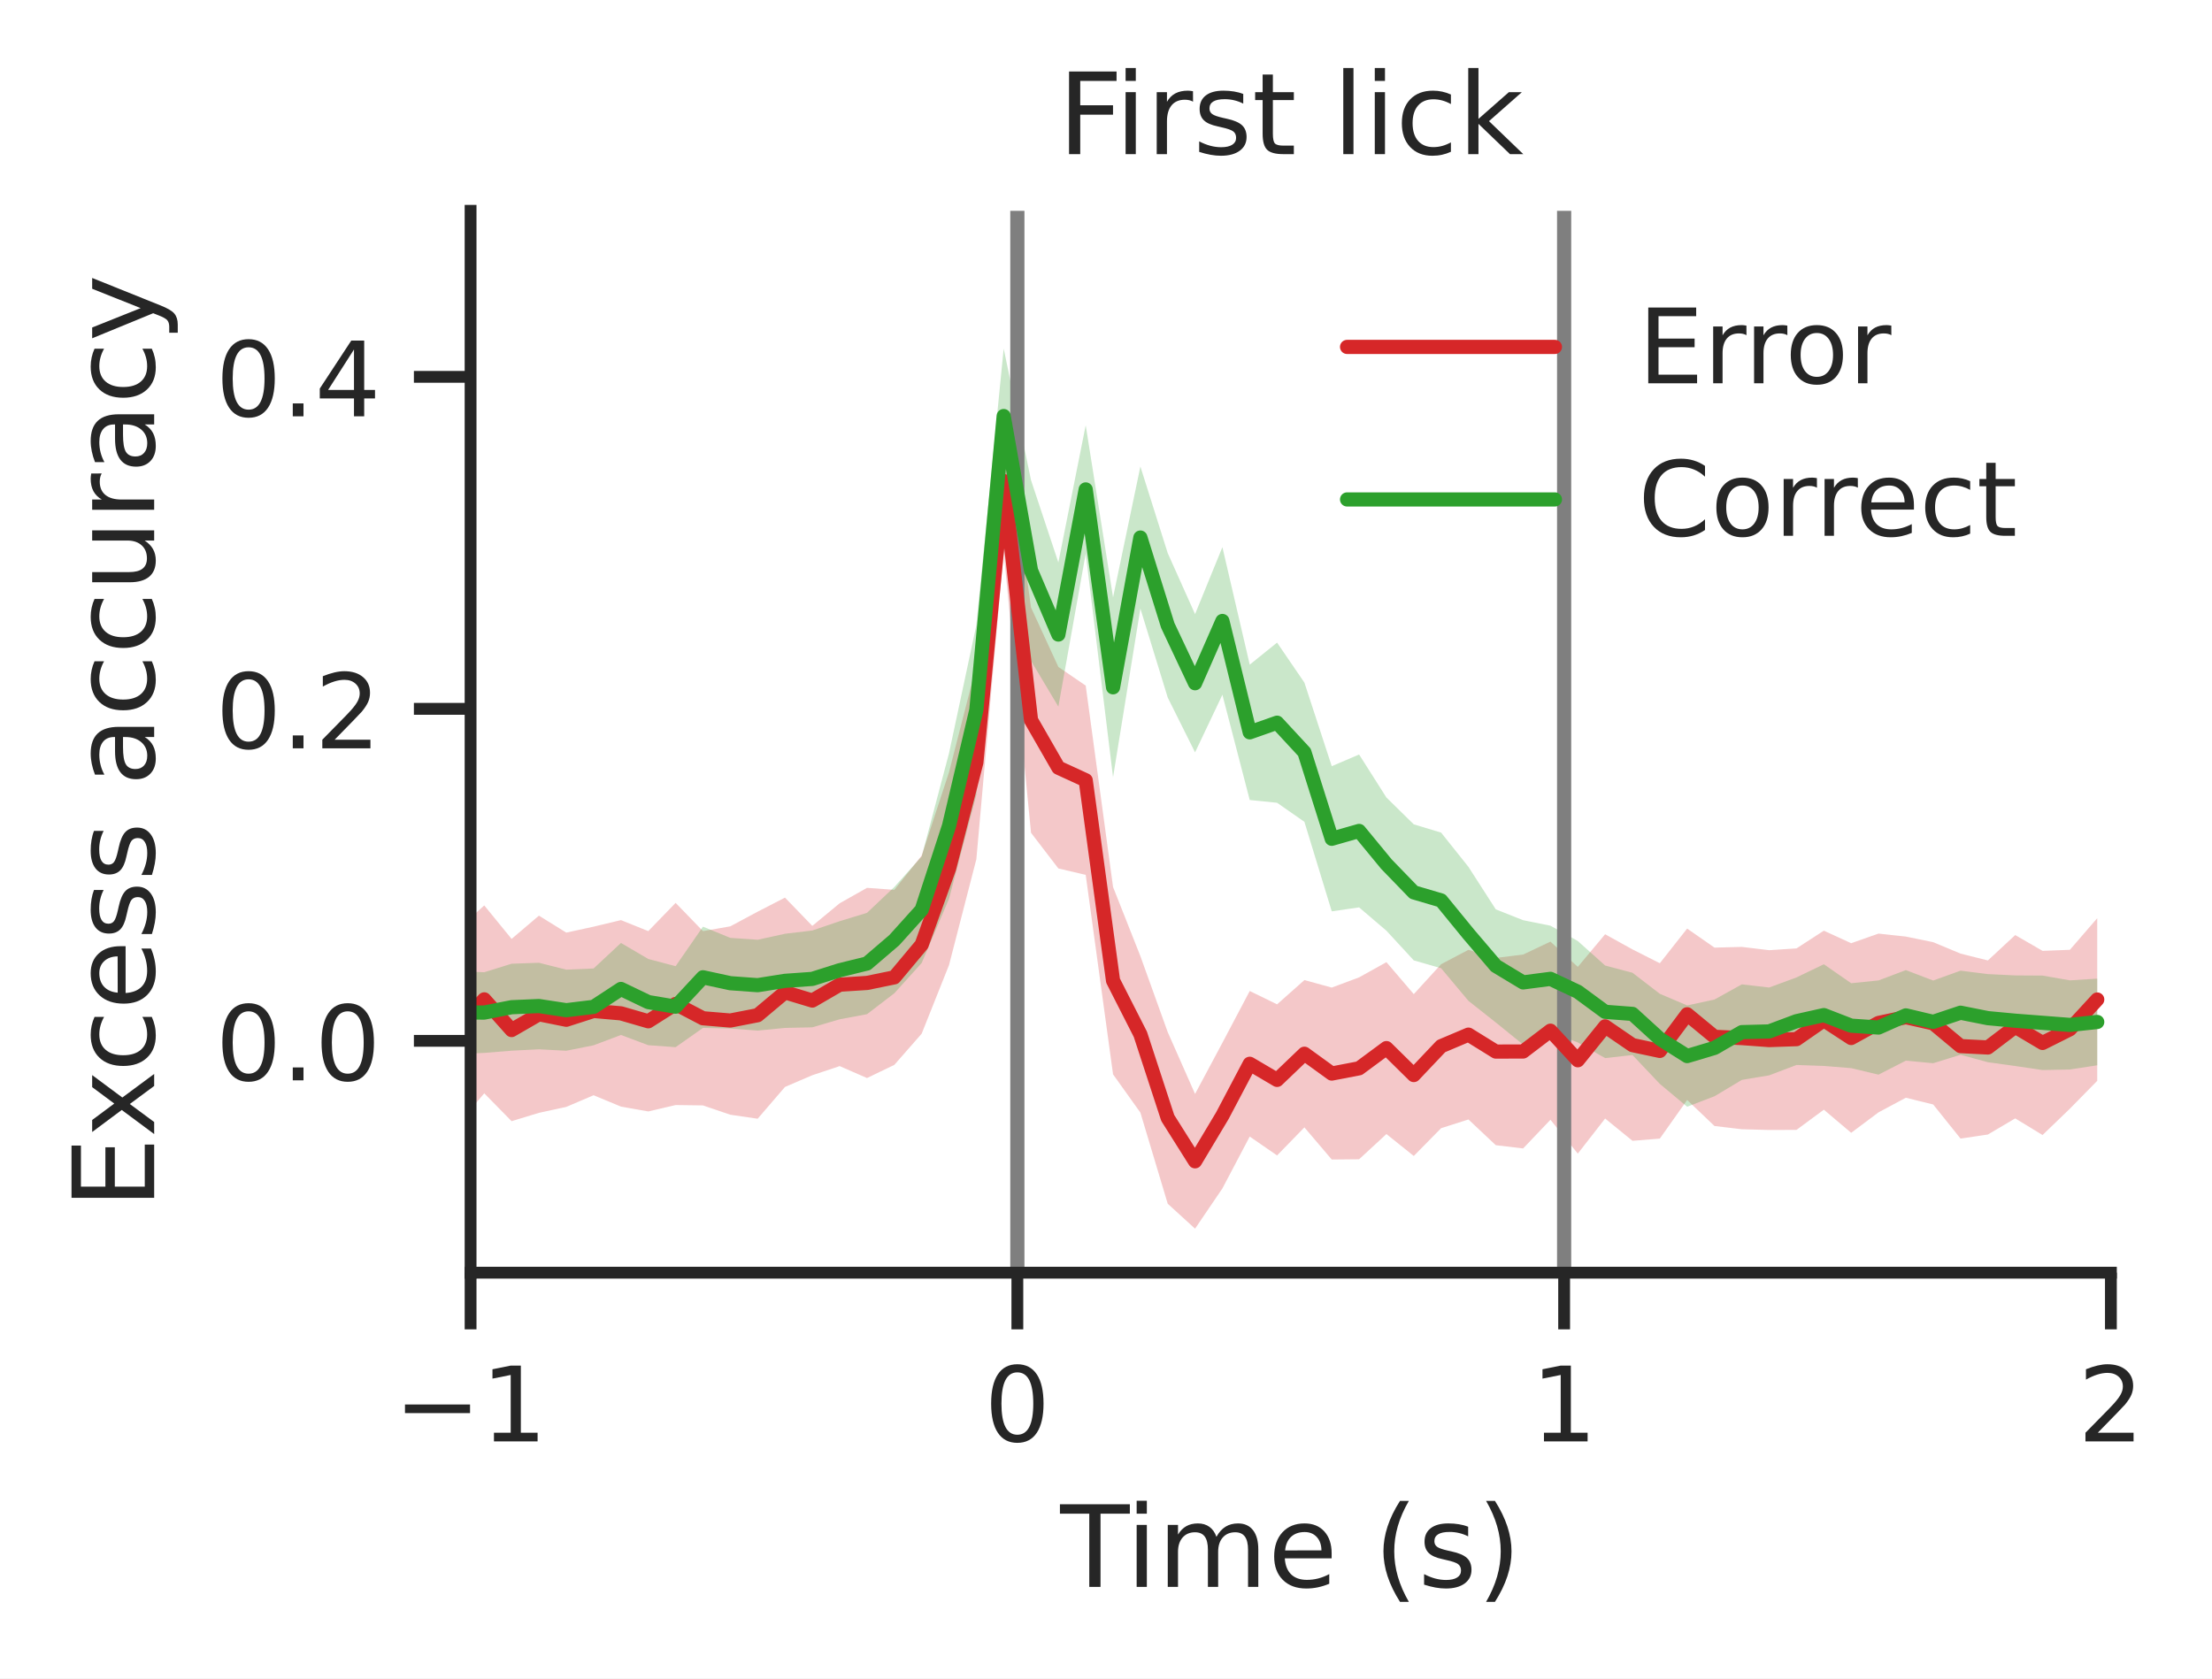
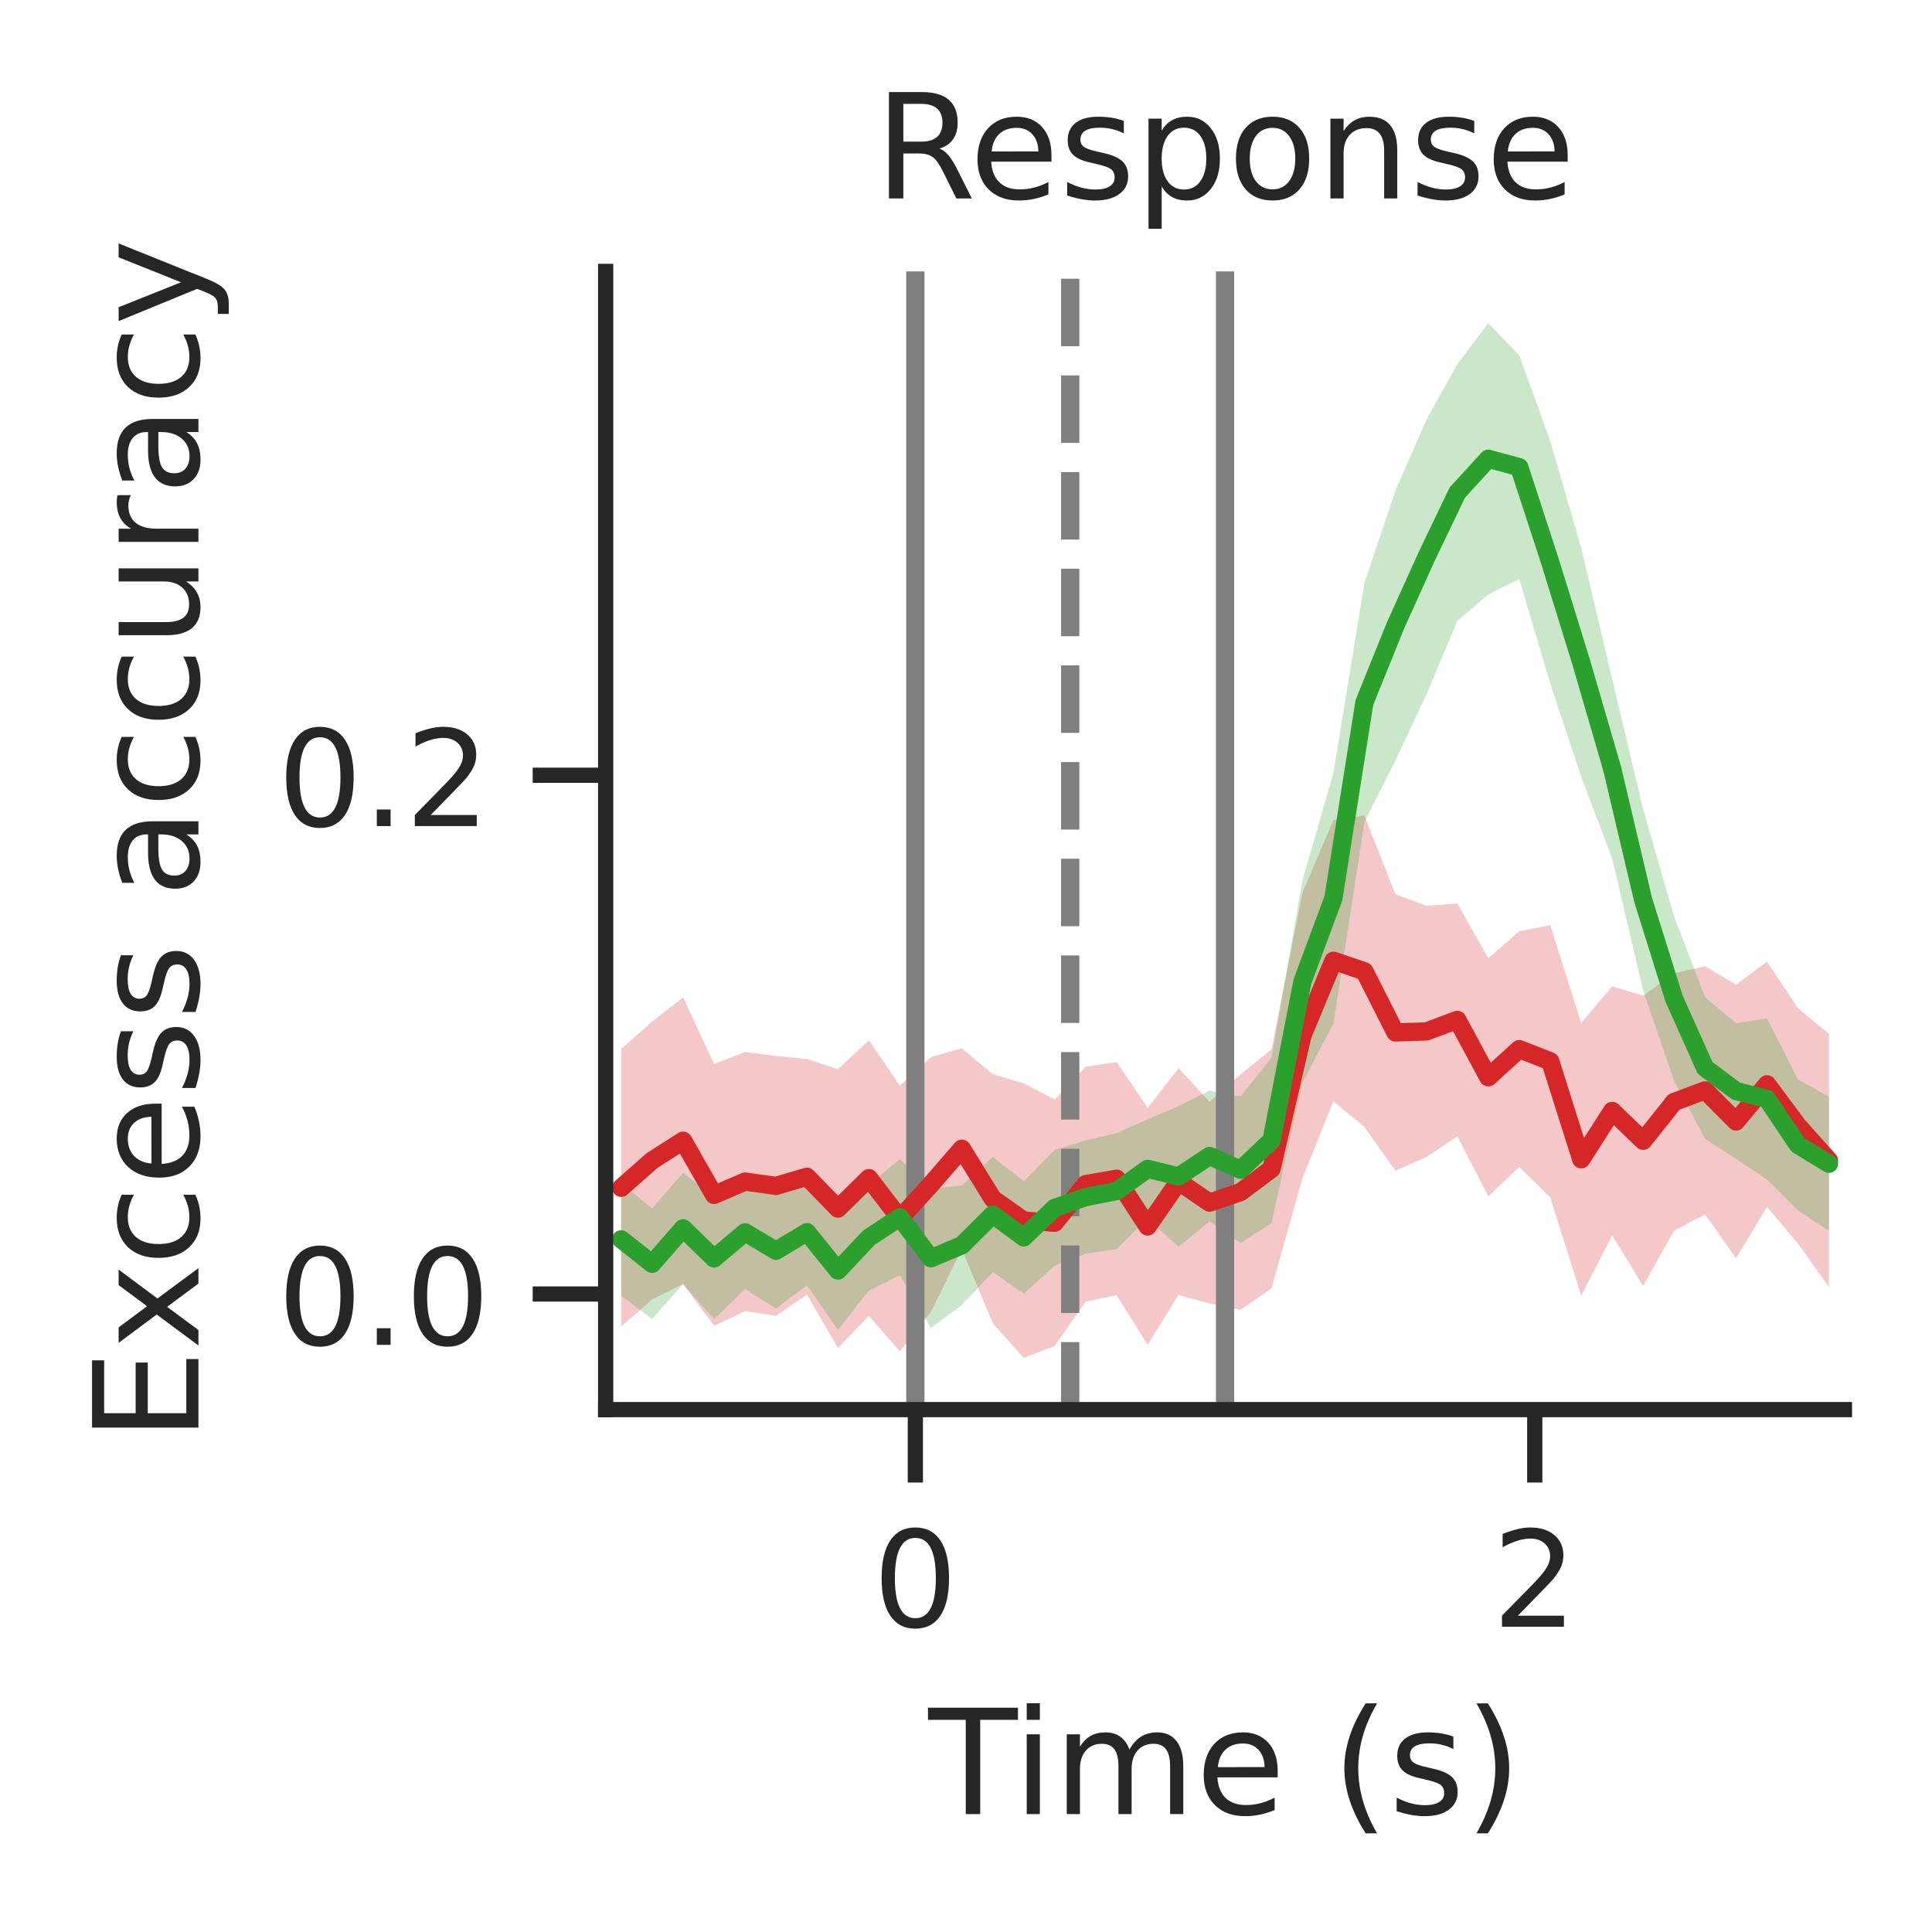
- <svg xmlns="http://www.w3.org/2000/svg" xmlns:xlink="http://www.w3.org/1999/xlink" width="234.12pt" height="177.69pt" viewBox="0 0 234.12 177.69" version="1.1">
+ <svg xmlns="http://www.w3.org/2000/svg" xmlns:xlink="http://www.w3.org/1999/xlink" width="158.88pt" height="158.88pt" viewBox="0 0 158.88 158.88" version="1.1">
  <defs>
    <style type="text/css">*{stroke-linejoin: round; stroke-linecap: butt}</style>
  </defs>
  <g id="figure_1">
    <g id="patch_1">
-       <path d="M 0 177.69  L 234.12 177.69  L 234.12 0  L 0 0  z " style="fill: #ffffff" />
+       <path d="M 0 158.88  L 158.88 158.88  L 158.88 0  L 0 0  z " style="fill: #ffffff" />
    </g>
    <g id="axes_1">
      <g id="patch_2">
-         <path d="M 49.807 134.73  L 223.42 134.73  L 223.42 22.318  L 49.807 22.318  z " style="fill: #ffffff" />
+         <path d="M 49.807 115.92  L 151.68 115.92  L 151.68 22.318  L 49.807 22.318  z " style="fill: #ffffff" />
      </g>
      <g id="matplotlib.axis_1">
        <g id="xtick_1">
          <g id="line2d_1">
            <defs>
-               <path id="m050d7a0f7e" d="M 0 0  L 0 6  " style="stroke: #262626; stroke-width: 1.25" />
+               <path id="mf33f2aa236" d="M 0 0  L 0 6  " style="stroke: #262626; stroke-width: 1.25" />
            </defs>
            <g>
-               <use xlink:href="#m050d7a0f7e" x="49.807" y="134.73" style="fill: #262626; stroke: #262626; stroke-width: 1.25" />
+               <use xlink:href="#mf33f2aa236" x="75.275" y="115.92" style="fill: #262626; stroke: #262626; stroke-width: 1.25" />
            </g>
          </g>
          <g id="text_1">
-             <g style="fill: #262626" transform="translate(41.69898 152.5881) scale(0.11 -0.11)">
-               <defs>
-                 <path id="DejaVuSans-2212" d="M 678 2272  L 4684 2272  L 4684 1741  L 678 1741  L 678 2272  z " transform="scale(0.015625)" />
-                 <path id="DejaVuSans-31" d="M 794 531  L 1825 531  L 1825 4091  L 703 3866  L 703 4441  L 1819 4666  L 2450 4666  L 2450 531  L 3481 531  L 3481 0  L 794 0  L 794 531  z " transform="scale(0.015625)" />
-               </defs>
-               <use xlink:href="#DejaVuSans-2212" />
-               <use xlink:href="#DejaVuSans-31" transform="translate(83.78906 0)" />
-             </g>
-           </g>
-         </g>
-         <g id="xtick_2">
-           <g id="line2d_2">
-             <g>
-               <use xlink:href="#m050d7a0f7e" x="107.678" y="134.73" style="fill: #262626; stroke: #262626; stroke-width: 1.25" />
-             </g>
-           </g>
-           <g id="text_2">
-             <g style="fill: #262626" transform="translate(104.1788 152.5881) scale(0.11 -0.11)">
+             <g style="fill: #262626" transform="translate(71.7759 133.7781) scale(0.11 -0.11)">
              <defs>
                <path id="DejaVuSans-30" d="M 2034 4250  Q 1547 4250 1301 3770  Q 1056 3291 1056 2328  Q 1056 1369 1301 889  Q 1547 409 2034 409  Q 2525 409 2770 889  Q 3016 1369 3016 2328  Q 3016 3291 2770 3770  Q 2525 4250 2034 4250  z M 2034 4750  Q 2819 4750 3233 4129  Q 3647 3509 3647 2328  Q 3647 1150 3233 529  Q 2819 -91 2034 -91  Q 1250 -91 836 529  Q 422 1150 422 2328  Q 422 3509 836 4129  Q 1250 4750 2034 4750  z " transform="scale(0.015625)" />
              </defs>
              <use xlink:href="#DejaVuSans-30" />
            </g>
          </g>
        </g>
-         <g id="xtick_3">
-           <g id="line2d_3">
+         <g id="xtick_2">
+           <g id="line2d_2">
            <g>
-               <use xlink:href="#m050d7a0f7e" x="165.549" y="134.73" style="fill: #262626; stroke: #262626; stroke-width: 1.25" />
+               <use xlink:href="#mf33f2aa236" x="126.211" y="115.92" style="fill: #262626; stroke: #262626; stroke-width: 1.25" />
            </g>
          </g>
-           <g id="text_3">
-             <g style="fill: #262626" transform="translate(162.0498 152.5881) scale(0.11 -0.11)">
-               <use xlink:href="#DejaVuSans-31" />
-             </g>
-           </g>
-         </g>
-         <g id="xtick_4">
-           <g id="line2d_4">
-             <g>
-               <use xlink:href="#m050d7a0f7e" x="223.42" y="134.73" style="fill: #262626; stroke: #262626; stroke-width: 1.25" />
-             </g>
-           </g>
-           <g id="text_4">
-             <g style="fill: #262626" transform="translate(219.9208 152.5881) scale(0.11 -0.11)">
+           <g id="text_2">
+             <g style="fill: #262626" transform="translate(122.7121 133.7781) scale(0.11 -0.11)">
              <defs>
                <path id="DejaVuSans-32" d="M 1228 531  L 3431 531  L 3431 0  L 469 0  L 469 531  Q 828 903 1448 1529  Q 2069 2156 2228 2338  Q 2531 2678 2651 2914  Q 2772 3150 2772 3378  Q 2772 3750 2511 3984  Q 2250 4219 1831 4219  Q 1534 4219 1204 4116  Q 875 4013 500 3803  L 500 4441  Q 881 4594 1212 4672  Q 1544 4750 1819 4750  Q 2544 4750 2975 4387  Q 3406 4025 3406 3419  Q 3406 3131 3298 2873  Q 3191 2616 2906 2266  Q 2828 2175 2409 1742  Q 1991 1309 1228 531  z " transform="scale(0.015625)" />
              </defs>
              <use xlink:href="#DejaVuSans-32" />
            </g>
          </g>
        </g>
-         <g id="text_5">
-           <g style="fill: #262626" transform="translate(112.219 167.9939) scale(0.12 -0.12)">
+         <g id="text_3">
+           <g style="fill: #262626" transform="translate(76.34867 149.1839) scale(0.12 -0.12)">
            <defs>
              <path id="DejaVuSans-54" d="M -19 4666  L 3928 4666  L 3928 4134  L 2272 4134  L 2272 0  L 1638 0  L 1638 4134  L -19 4134  L -19 4666  z " transform="scale(0.015625)" />
              <path id="DejaVuSans-69" d="M 603 3500  L 1178 3500  L 1178 0  L 603 0  L 603 3500  z M 603 4863  L 1178 4863  L 1178 4134  L 603 4134  L 603 4863  z " transform="scale(0.015625)" />
              <path id="DejaVuSans-6d" d="M 3328 2828  Q 3544 3216 3844 3400  Q 4144 3584 4550 3584  Q 5097 3584 5394 3201  Q 5691 2819 5691 2113  L 5691 0  L 5113 0  L 5113 2094  Q 5113 2597 4934 2840  Q 4756 3084 4391 3084  Q 3944 3084 3684 2787  Q 3425 2491 3425 1978  L 3425 0  L 2847 0  L 2847 2094  Q 2847 2600 2669 2842  Q 2491 3084 2119 3084  Q 1678 3084 1418 2786  Q 1159 2488 1159 1978  L 1159 0  L 581 0  L 581 3500  L 1159 3500  L 1159 2956  Q 1356 3278 1631 3431  Q 1906 3584 2284 3584  Q 2666 3584 2933 3390  Q 3200 3197 3328 2828  z " transform="scale(0.015625)" />
              <path id="DejaVuSans-65" d="M 3597 1894  L 3597 1613  L 953 1613  Q 991 1019 1311 708  Q 1631 397 2203 397  Q 2534 397 2845 478  Q 3156 559 3463 722  L 3463 178  Q 3153 47 2828 -22  Q 2503 -91 2169 -91  Q 1331 -91 842 396  Q 353 884 353 1716  Q 353 2575 817 3079  Q 1281 3584 2069 3584  Q 2775 3584 3186 3129  Q 3597 2675 3597 1894  z M 3022 2063  Q 3016 2534 2758 2815  Q 2500 3097 2075 3097  Q 1594 3097 1305 2825  Q 1016 2553 972 2059  L 3022 2063  z " transform="scale(0.015625)" />
              <path id="DejaVuSans-20" transform="scale(0.015625)" />
              <path id="DejaVuSans-28" d="M 1984 4856  Q 1566 4138 1362 3434  Q 1159 2731 1159 2009  Q 1159 1288 1364 580  Q 1569 -128 1984 -844  L 1484 -844  Q 1016 -109 783 600  Q 550 1309 550 2009  Q 550 2706 781 3412  Q 1013 4119 1484 4856  L 1984 4856  z " transform="scale(0.015625)" />
              <path id="DejaVuSans-73" d="M 2834 3397  L 2834 2853  Q 2591 2978 2328 3040  Q 2066 3103 1784 3103  Q 1356 3103 1142 2972  Q 928 2841 928 2578  Q 928 2378 1081 2264  Q 1234 2150 1697 2047  L 1894 2003  Q 2506 1872 2764 1633  Q 3022 1394 3022 966  Q 3022 478 2636 193  Q 2250 -91 1575 -91  Q 1294 -91 989 -36  Q 684 19 347 128  L 347 722  Q 666 556 975 473  Q 1284 391 1588 391  Q 1994 391 2212 530  Q 2431 669 2431 922  Q 2431 1156 2273 1281  Q 2116 1406 1581 1522  L 1381 1569  Q 847 1681 609 1914  Q 372 2147 372 2553  Q 372 3047 722 3315  Q 1072 3584 1716 3584  Q 2034 3584 2315 3537  Q 2597 3491 2834 3397  z " transform="scale(0.015625)" />
              <path id="DejaVuSans-29" d="M 513 4856  L 1013 4856  Q 1481 4119 1714 3412  Q 1947 2706 1947 2009  Q 1947 1309 1714 600  Q 1481 -109 1013 -844  L 513 -844  Q 928 -128 1133 580  Q 1338 1288 1338 2009  Q 1338 2731 1133 3434  Q 928 4138 513 4856  z " transform="scale(0.015625)" />
            </defs>
            <use xlink:href="#DejaVuSans-54" />
            <use xlink:href="#DejaVuSans-69" transform="translate(57.95898 0)" />
            <use xlink:href="#DejaVuSans-6d" transform="translate(85.74219 0)" />
            <use xlink:href="#DejaVuSans-65" transform="translate(183.1543 0)" />
            <use xlink:href="#DejaVuSans-20" transform="translate(244.6777 0)" />
            <use xlink:href="#DejaVuSans-28" transform="translate(276.4648 0)" />
            <use xlink:href="#DejaVuSans-73" transform="translate(315.4785 0)" />
            <use xlink:href="#DejaVuSans-29" transform="translate(367.5781 0)" />
          </g>
        </g>
      </g>
      <g id="matplotlib.axis_2">
        <g id="ytick_1">
-           <g id="line2d_5">
+           <g id="line2d_3">
            <defs>
-               <path id="m6e0d474683" d="M 0 0  L -6 0  " style="stroke: #262626; stroke-width: 1.25" />
+               <path id="md99e3b541f" d="M 0 0  L -6 0  " style="stroke: #262626; stroke-width: 1.25" />
            </defs>
            <g>
-               <use xlink:href="#m6e0d474683" x="49.807" y="110.188" style="fill: #262626; stroke: #262626; stroke-width: 1.25" />
+               <use xlink:href="#md99e3b541f" x="49.807" y="106.415" style="fill: #262626; stroke: #262626; stroke-width: 1.25" />
            </g>
          </g>
-           <g id="text_6">
-             <g style="fill: #262626" transform="translate(22.81375 114.3668) scale(0.11 -0.11)">
+           <g id="text_4">
+             <g style="fill: #262626" transform="translate(22.81375 110.5944) scale(0.11 -0.11)">
              <defs>
                <path id="DejaVuSans-2e" d="M 684 794  L 1344 794  L 1344 0  L 684 0  L 684 794  z " transform="scale(0.015625)" />
              </defs>
              <use xlink:href="#DejaVuSans-30" />
              <use xlink:href="#DejaVuSans-2e" transform="translate(63.62305 0)" />
              <use xlink:href="#DejaVuSans-30" transform="translate(95.41016 0)" />
            </g>
          </g>
        </g>
        <g id="ytick_2">
-           <g id="line2d_6">
+           <g id="line2d_4">
            <g>
-               <use xlink:href="#m6e0d474683" x="49.807" y="75.04" style="fill: #262626; stroke: #262626; stroke-width: 1.25" />
+               <use xlink:href="#md99e3b541f" x="49.807" y="63.755" style="fill: #262626; stroke: #262626; stroke-width: 1.25" />
            </g>
          </g>
-           <g id="text_7">
-             <g style="fill: #262626" transform="translate(22.81375 79.21901) scale(0.11 -0.11)">
+           <g id="text_5">
+             <g style="fill: #262626" transform="translate(22.81375 67.93421) scale(0.11 -0.11)">
              <use xlink:href="#DejaVuSans-30" />
              <use xlink:href="#DejaVuSans-2e" transform="translate(63.62305 0)" />
              <use xlink:href="#DejaVuSans-32" transform="translate(95.41016 0)" />
            </g>
          </g>
        </g>
-         <g id="ytick_3">
-           <g id="line2d_7">
-             <g>
-               <use xlink:href="#m6e0d474683" x="49.807" y="39.892" style="fill: #262626; stroke: #262626; stroke-width: 1.25" />
-             </g>
-           </g>
-           <g id="text_8">
-             <g style="fill: #262626" transform="translate(22.81375 44.07118) scale(0.11 -0.11)">
-               <defs>
-                 <path id="DejaVuSans-34" d="M 2419 4116  L 825 1625  L 2419 1625  L 2419 4116  z M 2253 4666  L 3047 4666  L 3047 1625  L 3713 1625  L 3713 1100  L 3047 1100  L 3047 0  L 2419 0  L 2419 1100  L 313 1100  L 313 1709  L 2253 4666  z " transform="scale(0.015625)" />
-               </defs>
-               <use xlink:href="#DejaVuSans-30" />
-               <use xlink:href="#DejaVuSans-2e" transform="translate(63.62305 0)" />
-               <use xlink:href="#DejaVuSans-34" transform="translate(95.41016 0)" />
-             </g>
-           </g>
-         </g>
-         <g id="text_9">
-           <g style="fill: #262626" transform="translate(16.31812 127.9818) rotate(-90) scale(0.12 -0.12)">
+         <g id="text_6">
+           <g style="fill: #262626" transform="translate(16.31812 118.5768) rotate(-90) scale(0.12 -0.12)">
            <defs>
              <path id="DejaVuSans-45" d="M 628 4666  L 3578 4666  L 3578 4134  L 1259 4134  L 1259 2753  L 3481 2753  L 3481 2222  L 1259 2222  L 1259 531  L 3634 531  L 3634 0  L 628 0  L 628 4666  z " transform="scale(0.015625)" />
              <path id="DejaVuSans-78" d="M 3513 3500  L 2247 1797  L 3578 0  L 2900 0  L 1881 1375  L 863 0  L 184 0  L 1544 1831  L 300 3500  L 978 3500  L 1906 2253  L 2834 3500  L 3513 3500  z " transform="scale(0.015625)" />
              <path id="DejaVuSans-63" d="M 3122 3366  L 3122 2828  Q 2878 2963 2633 3030  Q 2388 3097 2138 3097  Q 1578 3097 1268 2742  Q 959 2388 959 1747  Q 959 1106 1268 751  Q 1578 397 2138 397  Q 2388 397 2633 464  Q 2878 531 3122 666  L 3122 134  Q 2881 22 2623 -34  Q 2366 -91 2075 -91  Q 1284 -91 818 406  Q 353 903 353 1747  Q 353 2603 823 3093  Q 1294 3584 2113 3584  Q 2378 3584 2631 3529  Q 2884 3475 3122 3366  z " transform="scale(0.015625)" />
              <path id="DejaVuSans-61" d="M 2194 1759  Q 1497 1759 1228 1600  Q 959 1441 959 1056  Q 959 750 1161 570  Q 1363 391 1709 391  Q 2188 391 2477 730  Q 2766 1069 2766 1631  L 2766 1759  L 2194 1759  z M 3341 1997  L 3341 0  L 2766 0  L 2766 531  Q 2569 213 2275 61  Q 1981 -91 1556 -91  Q 1019 -91 701 211  Q 384 513 384 1019  Q 384 1609 779 1909  Q 1175 2209 1959 2209  L 2766 2209  L 2766 2266  Q 2766 2663 2505 2880  Q 2244 3097 1772 3097  Q 1472 3097 1187 3025  Q 903 2953 641 2809  L 641 3341  Q 956 3463 1253 3523  Q 1550 3584 1831 3584  Q 2591 3584 2966 3190  Q 3341 2797 3341 1997  z " transform="scale(0.015625)" />
              <path id="DejaVuSans-75" d="M 544 1381  L 544 3500  L 1119 3500  L 1119 1403  Q 1119 906 1312 657  Q 1506 409 1894 409  Q 2359 409 2629 706  Q 2900 1003 2900 1516  L 2900 3500  L 3475 3500  L 3475 0  L 2900 0  L 2900 538  Q 2691 219 2414 64  Q 2138 -91 1772 -91  Q 1169 -91 856 284  Q 544 659 544 1381  z M 1991 3584  L 1991 3584  z " transform="scale(0.015625)" />
              <path id="DejaVuSans-72" d="M 2631 2963  Q 2534 3019 2420 3045  Q 2306 3072 2169 3072  Q 1681 3072 1420 2755  Q 1159 2438 1159 1844  L 1159 0  L 581 0  L 581 3500  L 1159 3500  L 1159 2956  Q 1341 3275 1631 3429  Q 1922 3584 2338 3584  Q 2397 3584 2469 3576  Q 2541 3569 2628 3553  L 2631 2963  z " transform="scale(0.015625)" />
              <path id="DejaVuSans-79" d="M 2059 -325  Q 1816 -950 1584 -1140  Q 1353 -1331 966 -1331  L 506 -1331  L 506 -850  L 844 -850  Q 1081 -850 1212 -737  Q 1344 -625 1503 -206  L 1606 56  L 191 3500  L 800 3500  L 1894 763  L 2988 3500  L 3597 3500  L 2059 -325  z " transform="scale(0.015625)" />
            </defs>
            <use xlink:href="#DejaVuSans-45" />
            <use xlink:href="#DejaVuSans-78" transform="translate(63.18359 0)" />
            <use xlink:href="#DejaVuSans-63" transform="translate(120.6133 0)" />
            <use xlink:href="#DejaVuSans-65" transform="translate(175.5938 0)" />
            <use xlink:href="#DejaVuSans-73" transform="translate(237.1172 0)" />
            <use xlink:href="#DejaVuSans-73" transform="translate(289.2168 0)" />
            <use xlink:href="#DejaVuSans-20" transform="translate(341.3164 0)" />
            <use xlink:href="#DejaVuSans-61" transform="translate(373.1035 0)" />
            <use xlink:href="#DejaVuSans-63" transform="translate(434.3828 0)" />
            <use xlink:href="#DejaVuSans-63" transform="translate(489.3633 0)" />
            <use xlink:href="#DejaVuSans-75" transform="translate(544.3438 0)" />
            <use xlink:href="#DejaVuSans-72" transform="translate(607.7227 0)" />
            <use xlink:href="#DejaVuSans-61" transform="translate(648.8359 0)" />
            <use xlink:href="#DejaVuSans-63" transform="translate(710.1152 0)" />
            <use xlink:href="#DejaVuSans-79" transform="translate(765.0957 0)" />
          </g>
        </g>
      </g>
      <g id="FillBetweenPolyCollection_1">
-         <path d="M -6.617 99.242  L -6.617 116.194  L -3.723 119.109  L -0.83 115.433  L 2.064 119.099  L 4.957 117.512  L 7.851 116.997  L 10.744 117.627  L 13.638 120.897  L 16.531 116.153  L 19.425 119.679  L 22.318 120.481  L 25.212 113.436  L 28.106 118.599  L 30.999 116.925  L 33.893 117.252  L 36.786 119.848  L 39.68 116.043  L 42.573 116.577  L 45.467 116.646  L 48.36 119.149  L 51.254 115.741  L 54.148 118.69  L 57.041 117.809  L 59.935 117.18  L 62.828 115.946  L 65.722 117.147  L 68.615 117.661  L 71.509 116.983  L 74.402 117.022  L 77.296 118.008  L 80.189 118.432  L 83.083 115.068  L 85.977 113.826  L 88.87 112.86  L 91.764 114.125  L 94.657 112.73  L 97.551 109.427  L 100.444 102.168  L 103.338 90.961  L 106.231 58.428  L 109.125 88.164  L 112.018 91.936  L 114.912 92.618  L 117.806 113.729  L 120.699 117.78  L 123.593 127.431  L 126.486 130.071  L 129.38 125.81  L 132.273 120.32  L 135.167 122.317  L 138.06 119.348  L 140.954 122.751  L 143.848 122.723  L 146.741 120.053  L 149.635 122.375  L 152.528 119.434  L 155.422 118.51  L 158.315 121.233  L 161.209 121.577  L 164.102 118.541  L 166.996 122.125  L 169.889 118.41  L 172.783 120.769  L 175.677 120.536  L 178.57 116.447  L 181.464 119.202  L 184.357 119.545  L 187.251 119.623  L 190.144 119.612  L 193.038 117.476  L 195.931 119.922  L 198.825 117.756  L 201.719 116.209  L 204.612 116.924  L 207.506 120.535  L 210.399 120.104  L 213.293 118.396  L 216.186 120.157  L 219.08 117.368  L 221.973 114.42  L 221.973 97.203  L 221.973 97.203  L 219.08 100.548  L 216.186 100.661  L 213.293 98.988  L 210.399 101.676  L 207.506 100.95  L 204.612 99.742  L 201.719 99.148  L 198.825 98.833  L 195.931 99.851  L 193.038 98.523  L 190.144 100.401  L 187.251 100.59  L 184.357 100.242  L 181.464 100.318  L 178.57 98.301  L 175.677 101.97  L 172.783 100.505  L 169.889 98.902  L 166.996 102.357  L 164.102 99.683  L 161.209 101.052  L 158.315 101.411  L 155.422 100.549  L 152.528 102.074  L 149.635 105.242  L 146.741 101.856  L 143.848 103.466  L 140.954 104.548  L 138.06 103.754  L 135.167 106.322  L 132.273 104.91  L 129.38 110.393  L 126.486 115.807  L 123.593 109.263  L 120.699 101.219  L 117.806 93.9  L 114.912 72.58  L 112.018 70.603  L 109.125 64.312  L 106.231 43.401  L 103.338 70.458  L 100.444 81.748  L 97.551 90.574  L 94.657 94.199  L 91.764 93.99  L 88.87 95.624  L 85.977 98.016  L 83.083 95.025  L 80.189 96.514  L 77.296 98.066  L 74.402 98.571  L 71.509 95.581  L 68.615 98.57  L 65.722 97.405  L 62.828 98.1  L 59.935 98.729  L 57.041 96.934  L 54.148 99.396  L 51.254 95.851  L 48.36 98.481  L 45.467 97.135  L 42.573 97.948  L 39.68 96.854  L 36.786 99  L 33.893 97.515  L 30.999 97.889  L 28.106 99.407  L 25.212 95.826  L 22.318 103.291  L 19.425 101.622  L 16.531 97.346  L 13.638 102.283  L 10.744 100.042  L 7.851 99.088  L 4.957 99.921  L 2.064 99.368  L -0.83 98.068  L -3.723 99.887  L -6.617 99.242  z " clip-path="url(#pa2067c5d81)" style="fill: #d62728; fill-opacity: 0.25" />
+         <path d="M 51.081 86.277  L 51.081 109.083  L 53.627 106.862  L 56.174 105.591  L 58.721 109.031  L 61.268 107.825  L 63.815 108.213  L 66.361 106.458  L 68.908 110.857  L 71.455 108.216  L 74.002 111.133  L 76.549 107.877  L 79.095 102.716  L 81.642 108.823  L 84.189 111.665  L 86.736 110.686  L 89.283 107.033  L 91.83 106.517  L 94.376 110.597  L 96.923 106.494  L 99.47 107.194  L 102.017 107.715  L 104.564 105.954  L 107.11 96.894  L 109.657 90.573  L 112.204 92.678  L 114.751 96.271  L 117.298 95.152  L 119.844 93.449  L 122.391 98.381  L 124.938 95.963  L 127.485 98.469  L 130.032 106.551  L 132.578 101.596  L 135.125 105.751  L 137.672 101.206  L 140.219 99.873  L 142.766 103.479  L 145.312 99.25  L 147.859 102.262  L 150.406 105.845  L 150.406 85.025  L 150.406 85.025  L 147.859 82.914  L 145.312 79.084  L 142.766 80.976  L 140.219 79.458  L 137.672 80.034  L 135.125 81.876  L 132.578 81.122  L 130.032 84.118  L 127.485 76.083  L 124.938 76.586  L 122.391 78.805  L 119.844 74.293  L 117.298 74.492  L 114.751 73.534  L 112.204 67.073  L 109.657 67.444  L 107.11 73.417  L 104.564 86.292  L 102.017 88.352  L 99.47 90.608  L 96.923 87.844  L 94.376 91.116  L 91.83 87.345  L 89.283 87.721  L 86.736 90.424  L 84.189 89.094  L 81.642 88.339  L 79.095 86.211  L 76.549 86.936  L 74.002 89.27  L 71.455 85.556  L 68.908 87.927  L 66.361 87.089  L 63.815 86.836  L 61.268 86.516  L 58.721 87.503  L 56.174 82.022  L 53.627 84.009  L 51.081 86.277  z " clip-path="url(#pc173977e7b)" style="fill: #d62728; fill-opacity: 0.25" />
      </g>
      <g id="FillBetweenPolyCollection_2">
-         <path d="M -6.617 105.357  L -6.617 114.135  L -3.723 113.076  L -0.83 113.583  L 2.064 113.243  L 4.957 114.458  L 7.851 113.685  L 10.744 113.801  L 13.638 114.384  L 16.531 114.525  L 19.425 113.668  L 22.318 115.209  L 25.212 114.189  L 28.106 114.02  L 30.999 113.467  L 33.893 113.434  L 36.786 114.319  L 39.68 113.157  L 42.573 112.095  L 45.467 111.809  L 48.36 111.579  L 51.254 111.462  L 54.148 111.229  L 57.041 111.082  L 59.935 111.235  L 62.828 110.657  L 65.722 109.563  L 68.615 110.647  L 71.509 110.857  L 74.402 108.816  L 77.296 108.884  L 80.189 109.101  L 83.083 108.819  L 85.977 108.755  L 88.87 107.904  L 91.764 107.364  L 94.657 105.148  L 97.551 101.945  L 100.444 95.144  L 103.338 84.14  L 106.231 51.181  L 109.125 69.96  L 112.018 74.801  L 114.912 58.607  L 117.806 82.282  L 120.699 64.425  L 123.593 73.842  L 126.486 79.646  L 129.38 73.551  L 132.273 84.689  L 135.167 84.984  L 138.06 87.002  L 140.954 96.478  L 143.848 96.058  L 146.741 98.529  L 149.635 101.668  L 152.528 102.499  L 155.422 105.954  L 158.315 108.241  L 161.209 110.585  L 164.102 109.251  L 166.996 110.354  L 169.889 112.013  L 172.783 111.688  L 175.677 114.743  L 178.57 117.16  L 181.464 116.052  L 184.357 114.322  L 187.251 113.839  L 190.144 112.741  L 193.038 112.843  L 195.931 113.075  L 198.825 113.765  L 201.719 112.283  L 204.612 112.555  L 207.506 111.659  L 210.399 112.449  L 213.293 112.849  L 216.186 113.279  L 219.08 113.22  L 221.973 112.775  L 221.973 103.603  L 221.973 103.603  L 219.08 103.784  L 216.186 103.278  L 213.293 103.261  L 210.399 103.121  L 207.506 102.758  L 204.612 103.802  L 201.719 102.699  L 198.825 103.792  L 195.931 104.088  L 193.038 102.08  L 190.144 103.473  L 187.251 104.542  L 184.357 104.208  L 181.464 105.815  L 178.57 106.438  L 175.677 105.205  L 172.783 102.979  L 169.889 102.214  L 166.996 99.62  L 164.102 97.997  L 161.209 97.415  L 158.315 96.266  L 155.422 91.77  L 152.528 88.142  L 149.635 87.268  L 146.741 84.429  L 143.848 79.874  L 140.954 81.112  L 138.06 72.264  L 135.167 68.028  L 132.273 70.363  L 129.38 57.924  L 126.486 65.013  L 123.593 58.554  L 120.699 49.388  L 117.806 63.24  L 114.912 45.017  L 112.018 59.546  L 109.125 50.839  L 106.231 36.904  L 103.338 66.177  L 100.444 79.738  L 97.551 90.676  L 94.657 93.899  L 91.764 96.637  L 88.87 97.521  L 85.977 98.506  L 83.083 98.852  L 80.189 99.487  L 77.296 99.286  L 74.402 98.099  L 71.509 102.283  L 68.615 101.521  L 65.722 99.824  L 62.828 102.525  L 59.935 102.652  L 57.041 101.922  L 54.148 102.024  L 51.254 102.925  L 48.36 102.79  L 45.467 102.254  L 42.573 103.032  L 39.68 103.815  L 36.786 105.335  L 33.893 105.026  L 30.999 105.093  L 28.106 105.695  L 25.212 105.32  L 22.318 106.57  L 19.425 105.852  L 16.531 105.859  L 13.638 105.753  L 10.744 105.814  L 7.851 105.496  L 4.957 105.812  L 2.064 105.077  L -0.83 104.338  L -3.723 105.132  L -6.617 105.357  z " clip-path="url(#pa2067c5d81)" style="fill: #2ca02c; fill-opacity: 0.25" />
+         <path d="M 51.081 97.276  L 51.081 106.559  L 53.627 108.468  L 56.174 105.589  L 58.721 108.491  L 61.268 106.002  L 63.815 107.613  L 66.361 105.703  L 68.908 109.364  L 71.455 106.135  L 74.002 104.88  L 76.549 109.201  L 79.095 107.322  L 81.642 104.616  L 84.189 106.38  L 86.736 104.091  L 89.283 103.1  L 91.83 102.723  L 94.376 100.191  L 96.923 102.536  L 99.47 100.431  L 102.017 102.225  L 104.564 100.589  L 107.11 89.03  L 109.657 84.171  L 112.204 67.601  L 114.751 62.559  L 117.298 57.112  L 119.844 51.065  L 122.391 48.882  L 124.938 47.618  L 127.485 56.214  L 130.032 63.878  L 132.578 70.591  L 135.125 81.451  L 137.672 88.9  L 140.219 93.64  L 142.766 95.308  L 145.312 96.998  L 147.859 99.545  L 150.406 101.211  L 150.406 90.194  L 150.406 90.194  L 147.859 88.767  L 145.312 83.75  L 142.766 84.145  L 140.219 82.005  L 137.672 75.363  L 135.125 66.562  L 132.578 55.832  L 130.032 45.053  L 127.485 36.257  L 124.938 29.217  L 122.391 26.573  L 119.844 29.944  L 117.298 34.525  L 114.751 40.364  L 112.204 47.928  L 109.657 63.542  L 107.11 72.399  L 104.564 86.979  L 102.017 90.169  L 99.47 89.695  L 96.923 90.957  L 94.376 92.053  L 91.83 93.176  L 89.283 93.789  L 86.736 94.571  L 84.189 97.137  L 81.642 95.137  L 79.095 97.496  L 76.549 97.753  L 74.002 95.327  L 71.455 97.428  L 68.908 99.603  L 66.361 96.956  L 63.815 98.102  L 61.268 96.682  L 58.721 98.484  L 56.174 96.437  L 53.627 99.386  L 51.081 97.276  z " clip-path="url(#pc173977e7b)" style="fill: #2ca02c; fill-opacity: 0.25" />
+       </g>
+       <g id="line2d_5">
+         <path d="M 75.275 115.92  L 75.275 22.318  " clip-path="url(#pc173977e7b)" style="fill: none; stroke: #7f7f7f; stroke-width: 1.5; stroke-linecap: round" />
+       </g>
+       <g id="line2d_6">
+         <path d="M 88.009 115.92  L 88.009 22.318  " clip-path="url(#pc173977e7b)" style="fill: none; stroke-dasharray: 5.55,2.4; stroke-dashoffset: 0; stroke: #7f7f7f; stroke-width: 1.5" />
+       </g>
+       <g id="line2d_7">
+         <path d="M 100.743 115.92  L 100.743 22.318  " clip-path="url(#pc173977e7b)" style="fill: none; stroke: #7f7f7f; stroke-width: 1.5; stroke-linecap: round" />
      </g>
      <g id="line2d_8">
-         <path d="M 107.678 134.73  L 107.678 22.318  " clip-path="url(#pa2067c5d81)" style="fill: none; stroke: #7f7f7f; stroke-width: 1.5; stroke-linecap: round" />
+         <path d="M 51.081 97.68  L 53.627 95.436  L 56.174 93.806  L 58.721 98.267  L 61.268 97.17  L 63.815 97.524  L 66.361 96.773  L 68.908 99.392  L 71.455 96.886  L 74.002 100.201  L 76.549 97.407  L 79.095 94.464  L 81.642 98.581  L 84.189 100.38  L 86.736 100.555  L 89.283 97.377  L 91.83 96.931  L 94.376 100.857  L 96.923 97.169  L 99.47 98.901  L 102.017 98.034  L 104.564 96.123  L 107.11 85.155  L 109.657 79.008  L 112.204 79.876  L 114.751 84.903  L 117.298 84.822  L 119.844 83.871  L 122.391 88.593  L 124.938 86.275  L 127.485 87.276  L 130.032 95.334  L 132.578 91.359  L 135.125 93.813  L 137.672 90.62  L 140.219 89.665  L 142.766 92.228  L 145.312 89.167  L 147.859 92.588  L 150.406 95.435  " clip-path="url(#pc173977e7b)" style="fill: none; stroke: #d62728; stroke-width: 1.5; stroke-linecap: round" />
      </g>
      <g id="line2d_9">
-         <path d="M 165.549 134.73  L 165.549 22.318  " clip-path="url(#pa2067c5d81)" style="fill: none; stroke: #7f7f7f; stroke-width: 1.5; stroke-linecap: round" />
-       </g>
-       <g id="line2d_10">
-         <path d="M -1 106.912  L -0.83 106.75  L 2.064 109.233  L 4.957 108.716  L 7.851 108.043  L 10.744 108.834  L 13.638 111.59  L 16.531 106.749  L 19.425 110.65  L 22.318 111.886  L 25.212 104.631  L 28.106 109.003  L 30.999 107.407  L 33.893 107.384  L 36.786 109.424  L 39.68 106.449  L 42.573 107.262  L 45.467 106.891  L 48.36 108.815  L 51.254 105.796  L 54.148 109.043  L 57.041 107.372  L 59.935 107.954  L 62.828 107.023  L 65.722 107.276  L 68.615 108.115  L 71.509 106.282  L 74.402 107.797  L 77.296 108.037  L 80.189 107.473  L 83.083 105.047  L 85.977 105.921  L 88.87 104.242  L 91.764 104.058  L 94.657 103.464  L 97.551 100.001  L 100.444 91.958  L 103.338 80.71  L 106.231 50.915  L 109.125 76.238  L 112.018 81.27  L 114.912 82.599  L 117.806 103.814  L 120.699 109.499  L 123.593 118.347  L 126.486 122.939  L 129.38 118.102  L 132.273 112.615  L 135.167 114.32  L 138.06 111.551  L 140.954 113.649  L 143.848 113.094  L 146.741 110.954  L 149.635 113.808  L 152.528 110.754  L 155.422 109.529  L 158.315 111.322  L 161.209 111.315  L 164.102 109.112  L 166.996 112.241  L 169.889 108.656  L 172.783 110.637  L 175.677 111.253  L 178.57 107.374  L 181.464 109.76  L 184.357 109.893  L 187.251 110.106  L 190.144 110.007  L 193.038 108  L 195.931 109.886  L 198.825 108.294  L 201.719 107.678  L 204.612 108.333  L 207.506 110.743  L 210.399 110.89  L 213.293 108.692  L 216.186 110.409  L 219.08 108.958  L 221.973 105.812  " clip-path="url(#pa2067c5d81)" style="fill: none; stroke: #d62728; stroke-width: 1.5; stroke-linecap: round" />
-       </g>
-       <g id="line2d_11">
-         <path d="M -1 108.969  L -0.83 108.96  L 2.064 109.16  L 4.957 110.135  L 7.851 109.59  L 10.744 109.807  L 13.638 110.069  L 16.531 110.192  L 19.425 109.76  L 22.318 110.89  L 25.212 109.754  L 28.106 109.858  L 30.999 109.28  L 33.893 109.23  L 36.786 109.827  L 39.68 108.486  L 42.573 107.564  L 45.467 107.031  L 48.36 107.185  L 51.254 107.193  L 54.148 106.627  L 57.041 106.502  L 59.935 106.944  L 62.828 106.591  L 65.722 104.694  L 68.615 106.084  L 71.509 106.57  L 74.402 103.458  L 77.296 104.085  L 80.189 104.294  L 83.083 103.835  L 85.977 103.63  L 88.87 102.713  L 91.764 102.001  L 94.657 99.524  L 97.551 96.311  L 100.444 87.441  L 103.338 75.158  L 106.231 44.043  L 109.125 60.4  L 112.018 67.174  L 114.912 51.812  L 117.806 72.761  L 120.699 56.906  L 123.593 66.198  L 126.486 72.329  L 129.38 65.737  L 132.273 77.526  L 135.167 76.506  L 138.06 79.633  L 140.954 88.795  L 143.848 87.966  L 146.741 91.479  L 149.635 94.468  L 152.528 95.321  L 155.422 98.862  L 158.315 102.254  L 161.209 104  L 164.102 103.624  L 166.996 104.987  L 169.889 107.114  L 172.783 107.334  L 175.677 109.974  L 178.57 111.799  L 181.464 110.934  L 184.357 109.265  L 187.251 109.19  L 190.144 108.107  L 193.038 107.461  L 195.931 108.581  L 198.825 108.778  L 201.719 107.491  L 204.612 108.178  L 207.506 107.209  L 210.399 107.785  L 213.293 108.055  L 216.186 108.278  L 219.08 108.502  L 221.973 108.189  " clip-path="url(#pa2067c5d81)" style="fill: none; stroke: #2ca02c; stroke-width: 1.5; stroke-linecap: round" />
+         <path d="M 51.081 101.917  L 53.627 103.927  L 56.174 101.013  L 58.721 103.488  L 61.268 101.342  L 63.815 102.857  L 66.361 101.33  L 68.908 104.483  L 71.455 101.782  L 74.002 100.104  L 76.549 103.477  L 79.095 102.409  L 81.642 99.876  L 84.189 101.758  L 86.736 99.331  L 89.283 98.444  L 91.83 97.95  L 94.376 96.122  L 96.923 96.746  L 99.47 95.063  L 102.017 96.197  L 104.564 93.784  L 107.11 80.714  L 109.657 73.856  L 112.204 57.765  L 114.751 51.461  L 117.298 45.819  L 119.844 40.505  L 122.391 37.727  L 124.938 38.418  L 127.485 46.236  L 130.032 54.466  L 132.578 63.211  L 135.125 74.007  L 137.672 82.132  L 140.219 87.822  L 142.766 89.726  L 145.312 90.374  L 147.859 94.156  L 150.406 95.703  " clip-path="url(#pc173977e7b)" style="fill: none; stroke: #2ca02c; stroke-width: 1.5; stroke-linecap: round" />
      </g>
      <g id="patch_3">
-         <path d="M 49.807 134.73  L 49.807 22.318  " style="fill: none; stroke: #262626; stroke-width: 1.25; stroke-linejoin: miter; stroke-linecap: square" />
+         <path d="M 49.807 115.92  L 49.807 22.318  " style="fill: none; stroke: #262626; stroke-width: 1.25; stroke-linejoin: miter; stroke-linecap: square" />
      </g>
      <g id="patch_4">
-         <path d="M 49.807 134.73  L 223.42 134.73  " style="fill: none; stroke: #262626; stroke-width: 1.25; stroke-linejoin: miter; stroke-linecap: square" />
+         <path d="M 49.807 115.92  L 151.68 115.92  " style="fill: none; stroke: #262626; stroke-width: 1.25; stroke-linejoin: miter; stroke-linecap: square" />
      </g>
-       <g id="text_10">
-         <g style="fill: #262626" transform="translate(111.9724 16.31812) scale(0.12 -0.12)">
+       <g id="text_7">
+         <g style="fill: #262626" transform="translate(71.92648 16.31812) scale(0.12 -0.12)">
          <defs>
-             <path id="DejaVuSans-46" d="M 628 4666  L 3309 4666  L 3309 4134  L 1259 4134  L 1259 2759  L 3109 2759  L 3109 2228  L 1259 2228  L 1259 0  L 628 0  L 628 4666  z " transform="scale(0.015625)" />
-             <path id="DejaVuSans-74" d="M 1172 4494  L 1172 3500  L 2356 3500  L 2356 3053  L 1172 3053  L 1172 1153  Q 1172 725 1289 603  Q 1406 481 1766 481  L 2356 481  L 2356 0  L 1766 0  Q 1100 0 847 248  Q 594 497 594 1153  L 594 3053  L 172 3053  L 172 3500  L 594 3500  L 594 4494  L 1172 4494  z " transform="scale(0.015625)" />
-             <path id="DejaVuSans-6c" d="M 603 4863  L 1178 4863  L 1178 0  L 603 0  L 603 4863  z " transform="scale(0.015625)" />
-             <path id="DejaVuSans-6b" d="M 581 4863  L 1159 4863  L 1159 1991  L 2875 3500  L 3609 3500  L 1753 1863  L 3688 0  L 2938 0  L 1159 1709  L 1159 0  L 581 0  L 581 4863  z " transform="scale(0.015625)" />
+             <path id="DejaVuSans-52" d="M 2841 2188  Q 3044 2119 3236 1894  Q 3428 1669 3622 1275  L 4263 0  L 3584 0  L 2988 1197  Q 2756 1666 2539 1819  Q 2322 1972 1947 1972  L 1259 1972  L 1259 0  L 628 0  L 628 4666  L 2053 4666  Q 2853 4666 3247 4331  Q 3641 3997 3641 3322  Q 3641 2881 3436 2590  Q 3231 2300 2841 2188  z M 1259 4147  L 1259 2491  L 2053 2491  Q 2509 2491 2742 2702  Q 2975 2913 2975 3322  Q 2975 3731 2742 3939  Q 2509 4147 2053 4147  L 1259 4147  z " transform="scale(0.015625)" />
+             <path id="DejaVuSans-70" d="M 1159 525  L 1159 -1331  L 581 -1331  L 581 3500  L 1159 3500  L 1159 2969  Q 1341 3281 1617 3432  Q 1894 3584 2278 3584  Q 2916 3584 3314 3078  Q 3713 2572 3713 1747  Q 3713 922 3314 415  Q 2916 -91 2278 -91  Q 1894 -91 1617 61  Q 1341 213 1159 525  z M 3116 1747  Q 3116 2381 2855 2742  Q 2594 3103 2138 3103  Q 1681 3103 1420 2742  Q 1159 2381 1159 1747  Q 1159 1113 1420 752  Q 1681 391 2138 391  Q 2594 391 2855 752  Q 3116 1113 3116 1747  z " transform="scale(0.015625)" />
+             <path id="DejaVuSans-6f" d="M 1959 3097  Q 1497 3097 1228 2736  Q 959 2375 959 1747  Q 959 1119 1226 758  Q 1494 397 1959 397  Q 2419 397 2687 759  Q 2956 1122 2956 1747  Q 2956 2369 2687 2733  Q 2419 3097 1959 3097  z M 1959 3584  Q 2709 3584 3137 3096  Q 3566 2609 3566 1747  Q 3566 888 3137 398  Q 2709 -91 1959 -91  Q 1206 -91 779 398  Q 353 888 353 1747  Q 353 2609 779 3096  Q 1206 3584 1959 3584  z " transform="scale(0.015625)" />
+             <path id="DejaVuSans-6e" d="M 3513 2113  L 3513 0  L 2938 0  L 2938 2094  Q 2938 2591 2744 2837  Q 2550 3084 2163 3084  Q 1697 3084 1428 2787  Q 1159 2491 1159 1978  L 1159 0  L 581 0  L 581 3500  L 1159 3500  L 1159 2956  Q 1366 3272 1645 3428  Q 1925 3584 2291 3584  Q 2894 3584 3203 3211  Q 3513 2838 3513 2113  z " transform="scale(0.015625)" />
          </defs>
-           <use xlink:href="#DejaVuSans-46" />
-           <use xlink:href="#DejaVuSans-69" transform="translate(50.26953 0)" />
-           <use xlink:href="#DejaVuSans-72" transform="translate(78.05273 0)" />
-           <use xlink:href="#DejaVuSans-73" transform="translate(119.166 0)" />
-           <use xlink:href="#DejaVuSans-74" transform="translate(171.2656 0)" />
-           <use xlink:href="#DejaVuSans-20" transform="translate(210.4746 0)" />
-           <use xlink:href="#DejaVuSans-6c" transform="translate(242.2617 0)" />
-           <use xlink:href="#DejaVuSans-69" transform="translate(270.0449 0)" />
-           <use xlink:href="#DejaVuSans-63" transform="translate(297.8281 0)" />
-           <use xlink:href="#DejaVuSans-6b" transform="translate(352.8086 0)" />
-         </g>
-       </g>
-       <g id="legend_1">
-         <g id="line2d_12">
-           <path d="M 142.575 36.726  L 153.575 36.726  L 164.575 36.726  " style="fill: none; stroke: #d62728; stroke-width: 1.5; stroke-linecap: round" />
-         </g>
-         <g id="text_11">
-           <g style="fill: #262626" transform="translate(173.3753 40.57641) scale(0.11 -0.11)">
-             <defs>
-               <path id="DejaVuSans-6f" d="M 1959 3097  Q 1497 3097 1228 2736  Q 959 2375 959 1747  Q 959 1119 1226 758  Q 1494 397 1959 397  Q 2419 397 2687 759  Q 2956 1122 2956 1747  Q 2956 2369 2687 2733  Q 2419 3097 1959 3097  z M 1959 3584  Q 2709 3584 3137 3096  Q 3566 2609 3566 1747  Q 3566 888 3137 398  Q 2709 -91 1959 -91  Q 1206 -91 779 398  Q 353 888 353 1747  Q 353 2609 779 3096  Q 1206 3584 1959 3584  z " transform="scale(0.015625)" />
-             </defs>
-             <use xlink:href="#DejaVuSans-45" />
-             <use xlink:href="#DejaVuSans-72" transform="translate(63.18359 0)" />
-             <use xlink:href="#DejaVuSans-72" transform="translate(102.5469 0)" />
-             <use xlink:href="#DejaVuSans-6f" transform="translate(141.4102 0)" />
-             <use xlink:href="#DejaVuSans-72" transform="translate(202.5918 0)" />
-           </g>
-         </g>
-         <g id="line2d_13">
-           <path d="M 142.575 52.872  L 153.575 52.872  L 164.575 52.872  " style="fill: none; stroke: #2ca02c; stroke-width: 1.5; stroke-linecap: round" />
-         </g>
-         <g id="text_12">
-           <g style="fill: #262626" transform="translate(173.3753 56.72234) scale(0.11 -0.11)">
-             <defs>
-               <path id="DejaVuSans-43" d="M 4122 4306  L 4122 3641  Q 3803 3938 3442 4084  Q 3081 4231 2675 4231  Q 1875 4231 1450 3742  Q 1025 3253 1025 2328  Q 1025 1406 1450 917  Q 1875 428 2675 428  Q 3081 428 3442 575  Q 3803 722 4122 1019  L 4122 359  Q 3791 134 3420 21  Q 3050 -91 2638 -91  Q 1578 -91 968 557  Q 359 1206 359 2328  Q 359 3453 968 4101  Q 1578 4750 2638 4750  Q 3056 4750 3426 4639  Q 3797 4528 4122 4306  z " transform="scale(0.015625)" />
-             </defs>
-             <use xlink:href="#DejaVuSans-43" />
-             <use xlink:href="#DejaVuSans-6f" transform="translate(69.82422 0)" />
-             <use xlink:href="#DejaVuSans-72" transform="translate(131.0059 0)" />
-             <use xlink:href="#DejaVuSans-72" transform="translate(170.3691 0)" />
-             <use xlink:href="#DejaVuSans-65" transform="translate(209.2324 0)" />
-             <use xlink:href="#DejaVuSans-63" transform="translate(270.7559 0)" />
-             <use xlink:href="#DejaVuSans-74" transform="translate(325.7363 0)" />
-           </g>
+           <use xlink:href="#DejaVuSans-52" />
+           <use xlink:href="#DejaVuSans-65" transform="translate(64.98242 0)" />
+           <use xlink:href="#DejaVuSans-73" transform="translate(126.5059 0)" />
+           <use xlink:href="#DejaVuSans-70" transform="translate(178.6055 0)" />
+           <use xlink:href="#DejaVuSans-6f" transform="translate(242.082 0)" />
+           <use xlink:href="#DejaVuSans-6e" transform="translate(303.2637 0)" />
+           <use xlink:href="#DejaVuSans-73" transform="translate(366.6426 0)" />
+           <use xlink:href="#DejaVuSans-65" transform="translate(418.7422 0)" />
        </g>
      </g>
    </g>
  </g>
  <defs>
-     <clipPath id="pa2067c5d81">
-       <rect x="49.807" y="22.318" width="173.613" height="112.412" />
+     <clipPath id="pc173977e7b">
+       <rect x="49.807" y="22.318" width="101.872" height="93.602" />
    </clipPath>
  </defs>
</svg>
